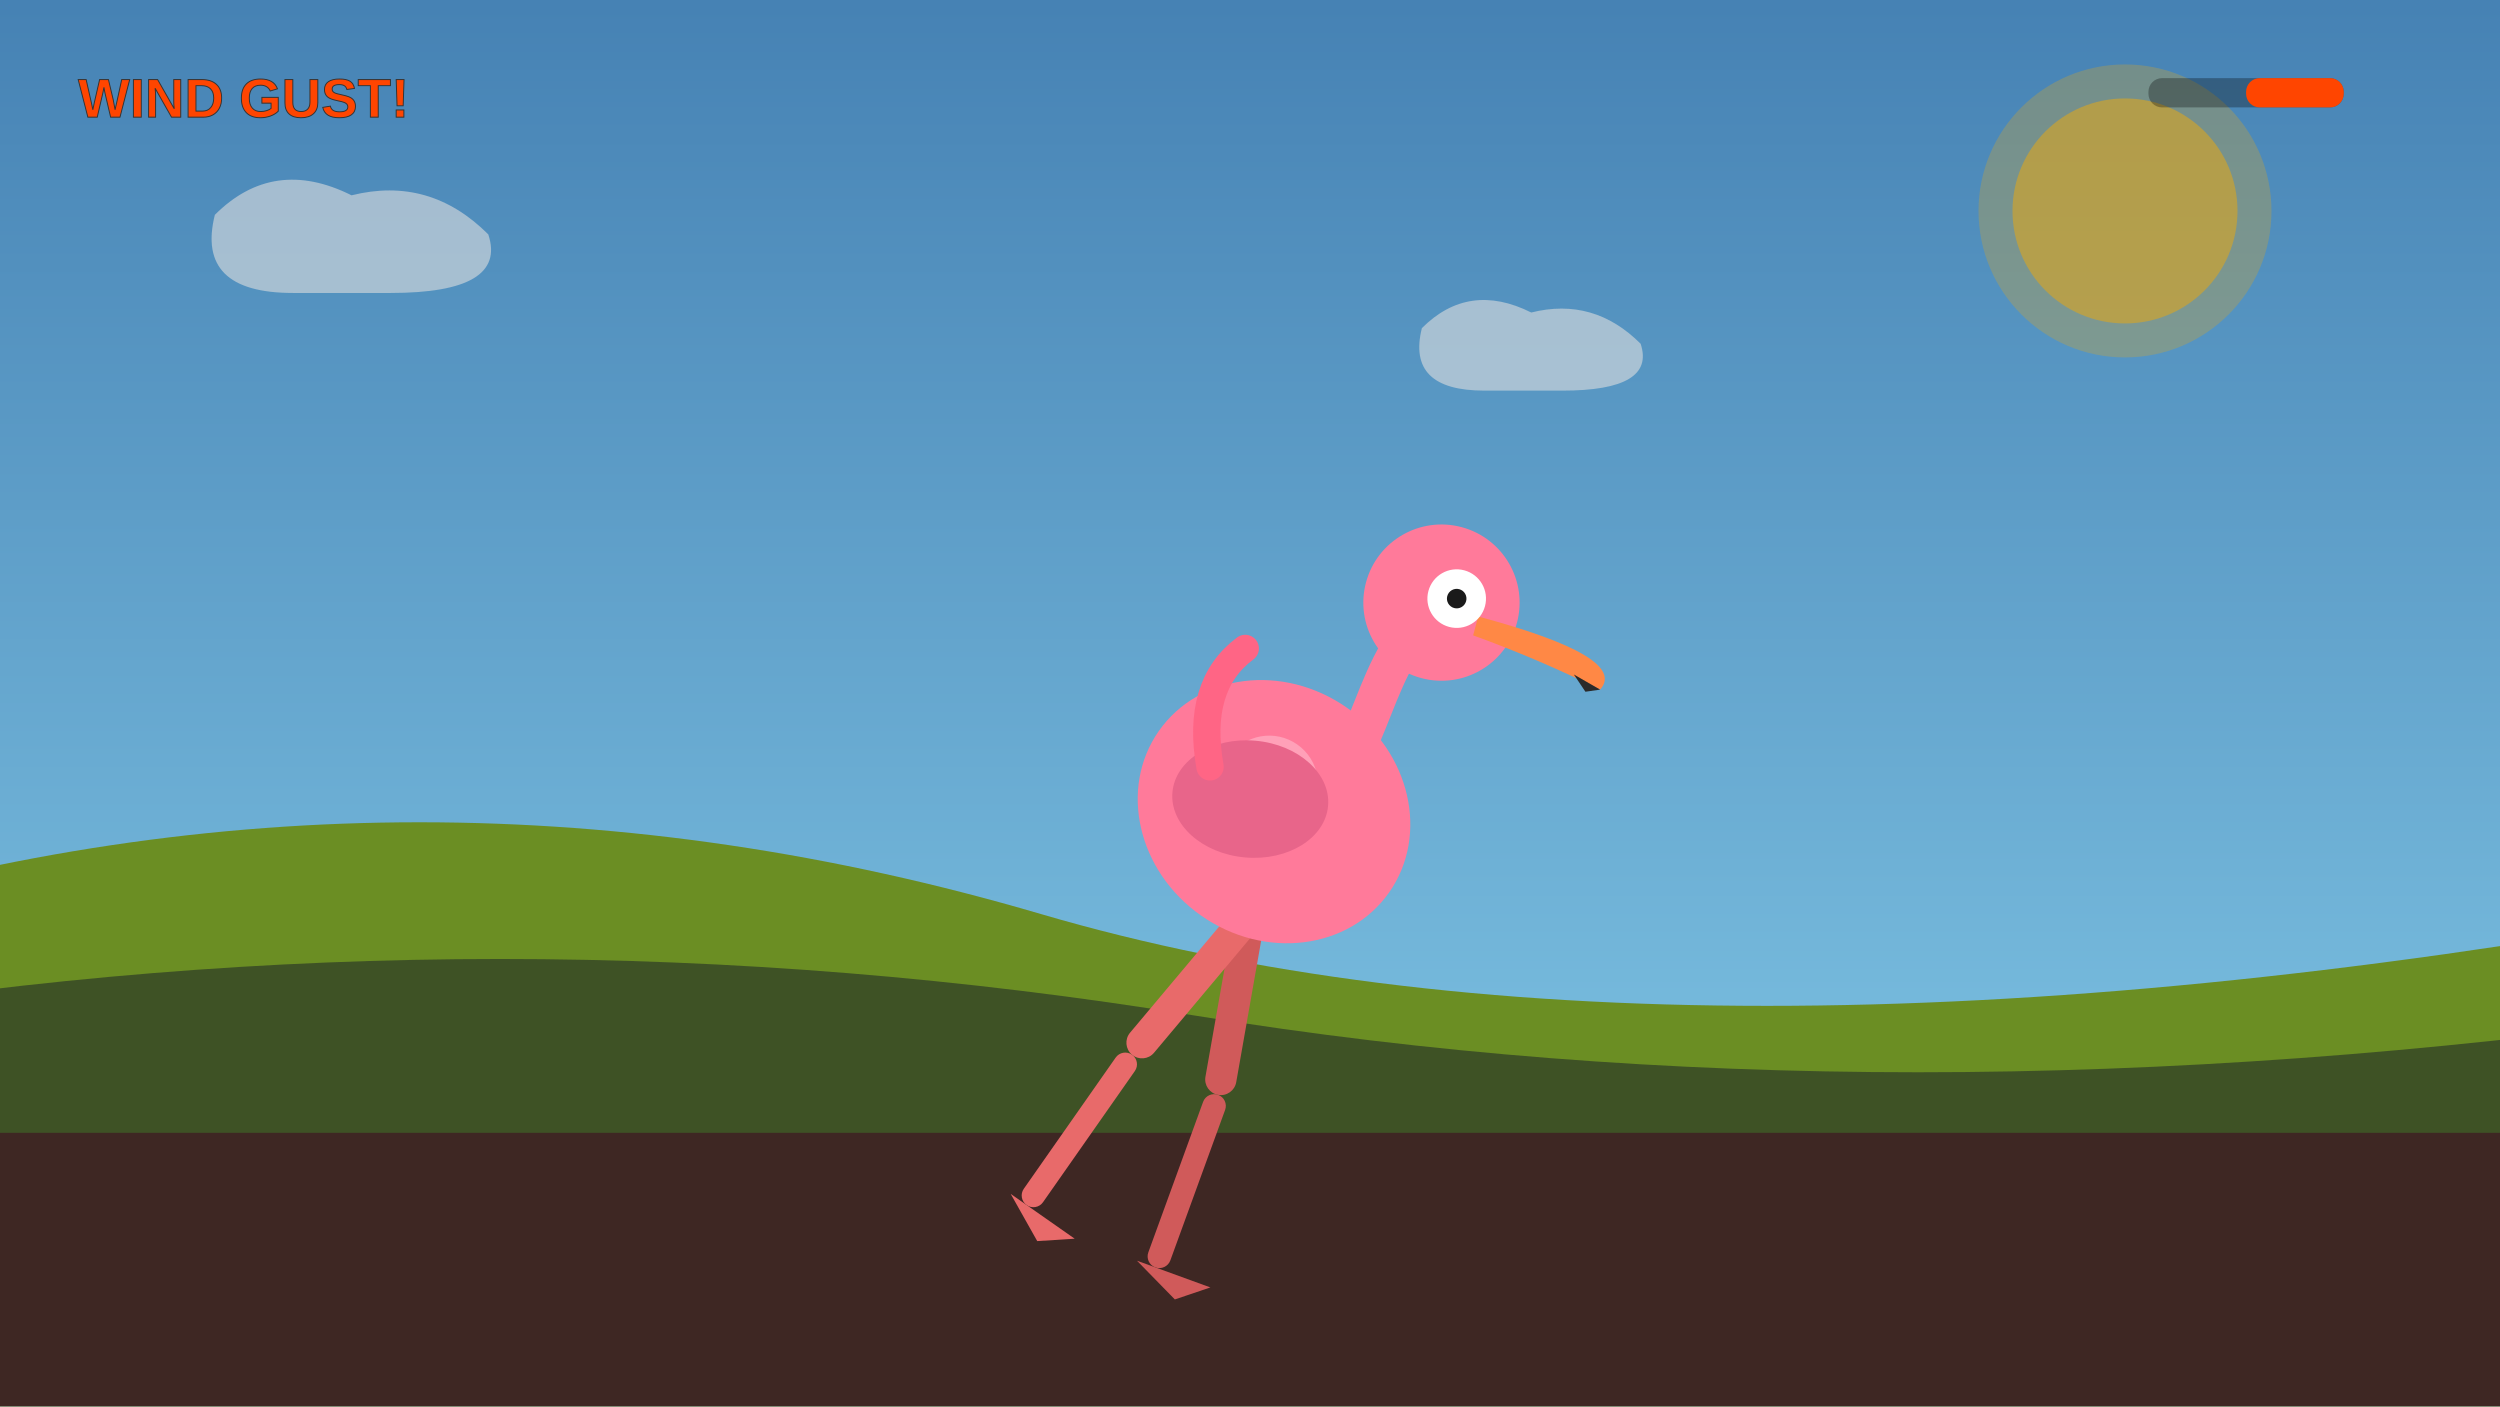
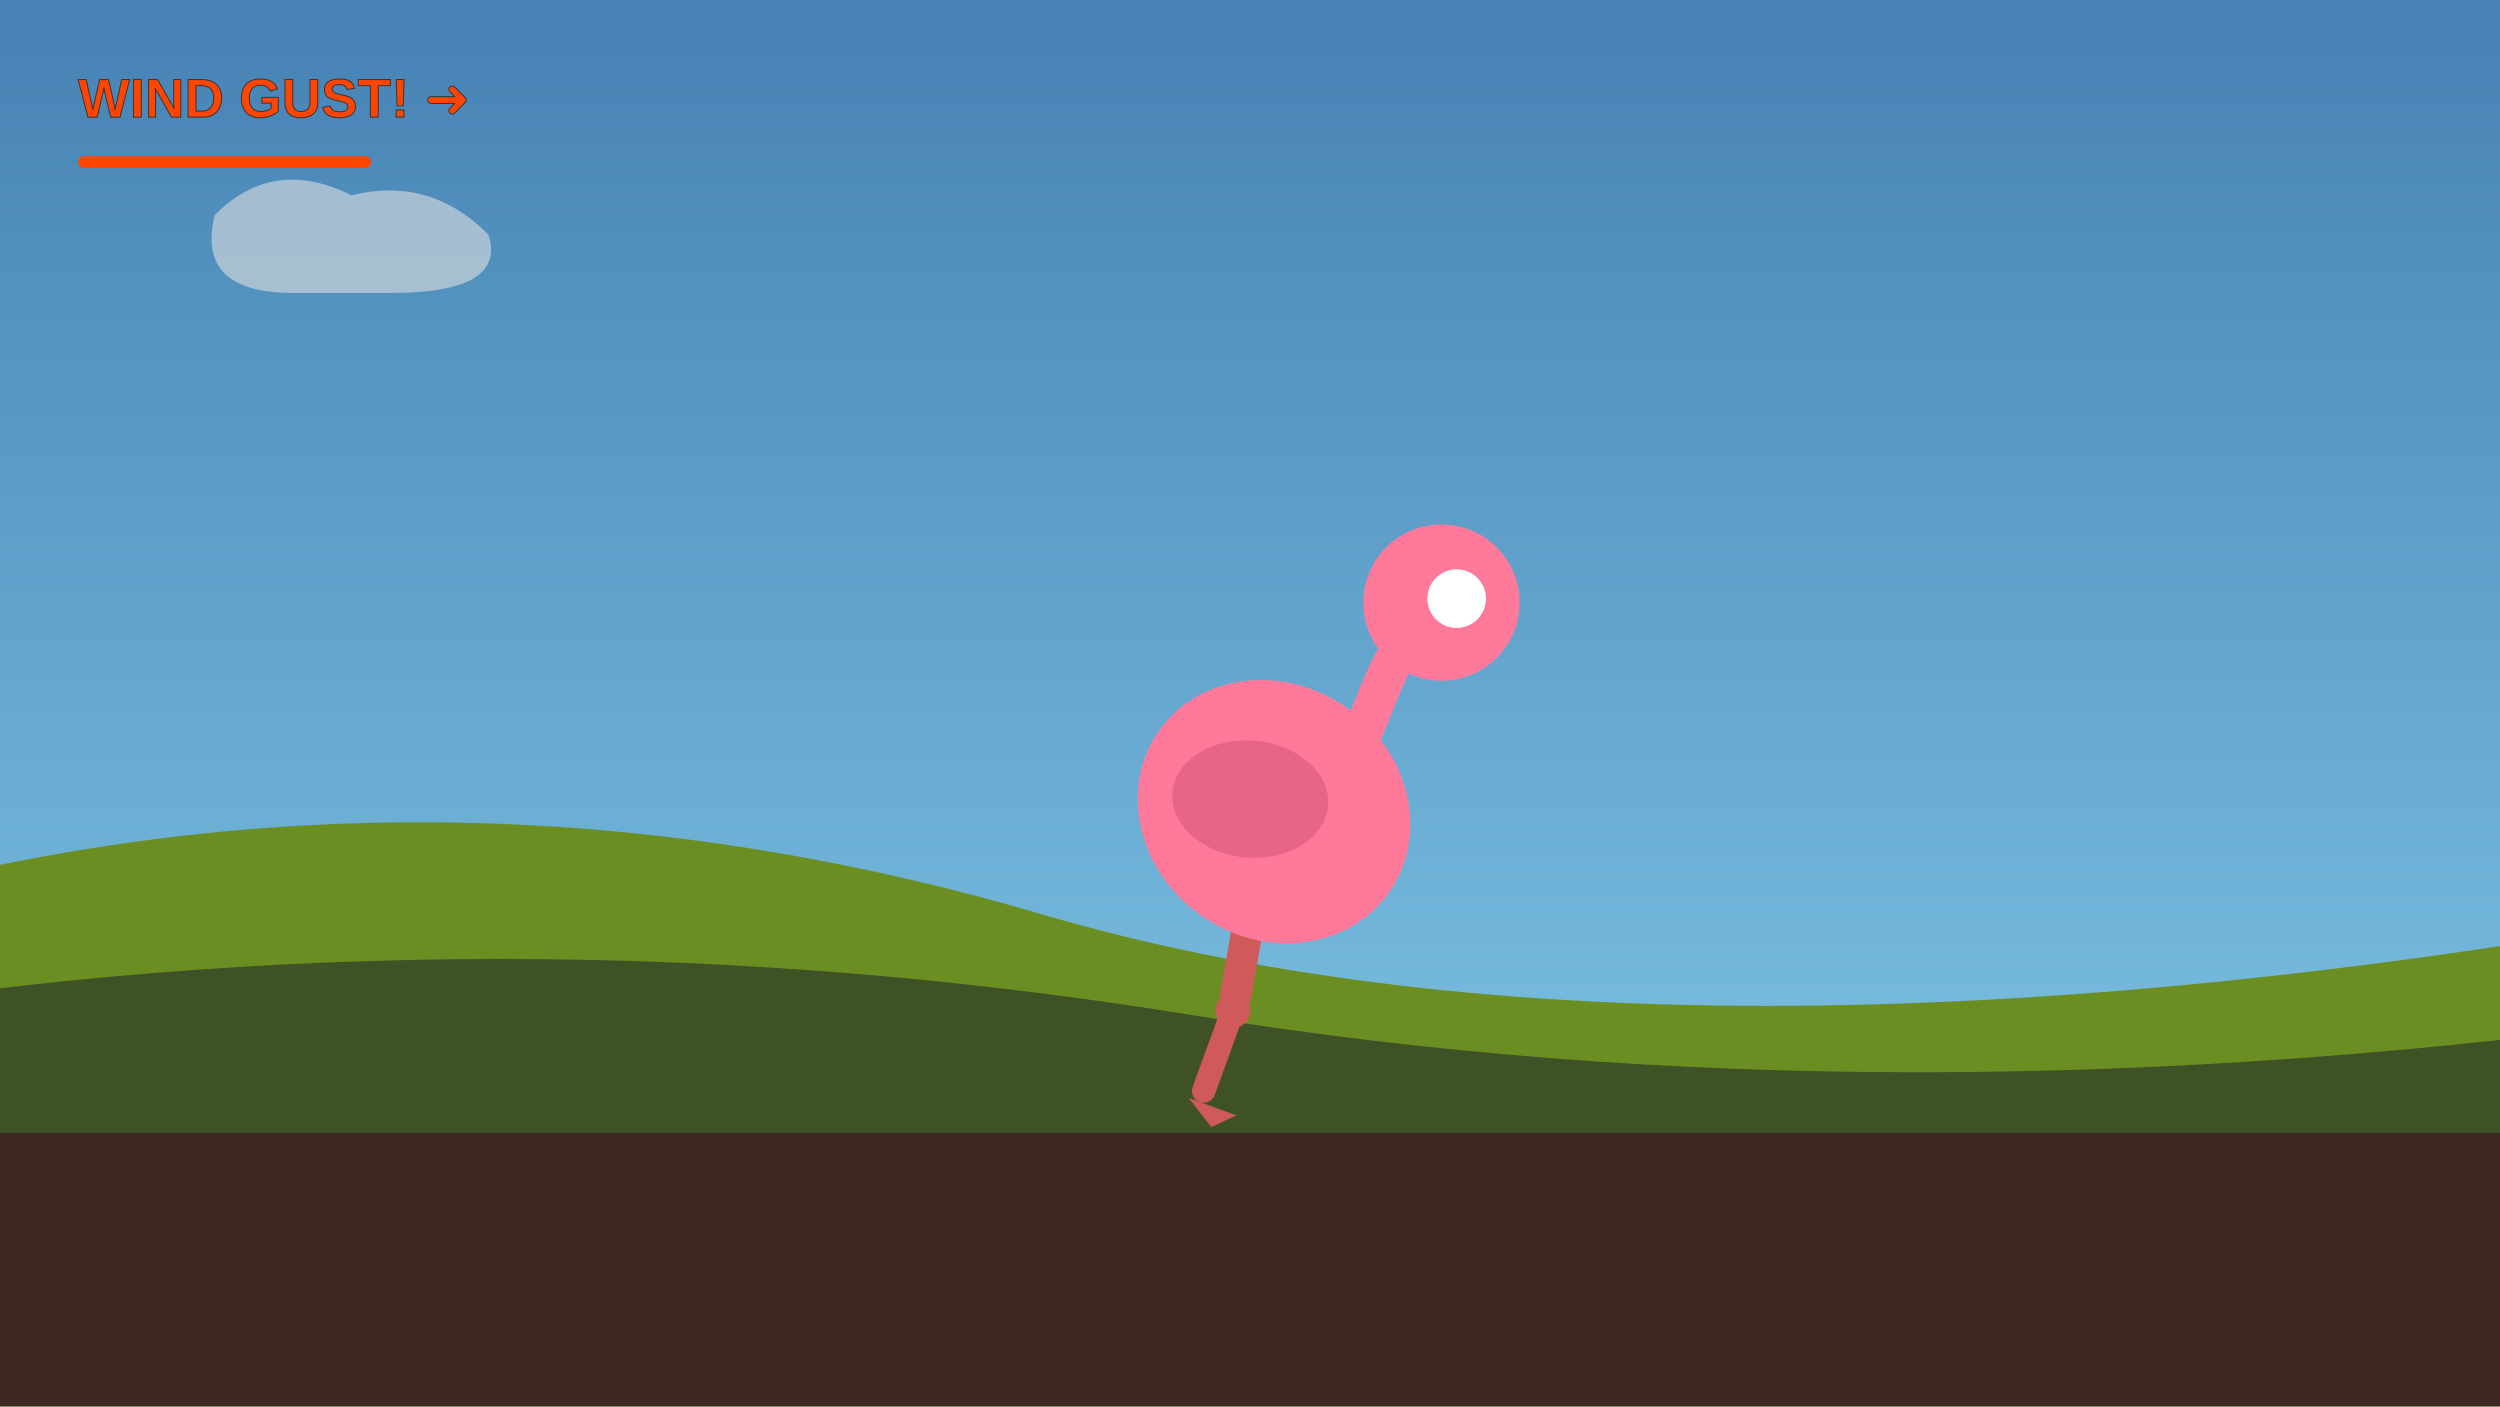
<svg xmlns="http://www.w3.org/2000/svg" width="1280" height="720" viewBox="0 0 1280 720">
  <defs>
    <linearGradient id="skyStorm" x1="0" y1="0" x2="0" y2="1">
      <stop offset="0%" stop-color="#4682B4" />
      <stop offset="100%" stop-color="#87CEEB" />
    </linearGradient>
  </defs>
  <rect width="1280" height="720" fill="url(#skyStorm)" />
-   <circle cx="1088" cy="108" r="75" fill="#DAA520" opacity="0.3" />
-   <circle cx="1088" cy="108" r="57.6" fill="#DAA520" opacity="0.6" />
  <g fill="#DDDDDD" opacity="0.6">
    <path d="M200 150 Q 260 150, 250 120 Q 220 90, 180 100 Q 140 80, 110 110 Q 100 150, 150 150 Z" />
-     <path d="M800 200 Q 860 200, 850 170 Q 820 140, 780 150 Q 740 130, 710 160 Q 700 200, 750 200 Z" transform="scale(0.8) translate(200, 50)" />
  </g>
  <path d="M-100 468 Q 213 374, 533 468 T 1380 468 V 720 H -100 Z" fill="#6B8E23" />
  <path d="M-100 520 Q 256 462, 612 520 T 1380 520 V 720 H -100 Z" fill="#3E5225" />
  <rect x="0" y="580" width="1280" height="140" fill="#3E2723" />
  <g transform="translate(640, 468) rotate(35)">
    <g transform="rotate(-25)">
-       <rect x="-8" y="0" width="16" height="94" rx="8" fill="#D05A5A" />
-       <g transform="translate(0, 94) rotate(10)">
-         <rect x="-6" y="0" width="12" height="94" rx="6" fill="#D05A5A" />
-         <path d="M-10 94 L30 94 L15 106 L-10 94 Z" fill="#D05A5A" />
-       </g>
-     </g>
-     <g transform="rotate(5)">
-       <rect x="-8" y="0" width="16" height="94" rx="8" fill="#E86A6A" />
-       <g transform="translate(0, 94) rotate(-5)">
-         <rect x="-6" y="0" width="12" height="94" rx="6" fill="#E86A6A" />
-         <path d="M-10 94 L30 94 L15 106 L-10 94 Z" fill="#E86A6A" />
+       <rect x="-8" y="0" width="16" height="50" rx="8" fill="#D05A5A" />
+       <g transform="translate(0, 50) rotate(10)">
+         <circle cx="0" cy="0" r="9" fill="#D05A5A" />
+         <rect x="-6" y="0" width="12" height="50" rx="6" fill="#D05A5A" />
+         <path d="M-6 50 L20 50 L10 60 L-6 50 Z" fill="#D05A5A" />
      </g>
    </g>
    <g transform="translate(0, -10)">
      <path d="M10 -40 C 40 -90, 20 -130, 50 -170" stroke="#FF7A9A" stroke-width="20" fill="none" stroke-linecap="round" transform="rotate(-20)" />
-       <g transform="rotate(-20) translate(50, -170)">
-         <circle cx="0" cy="0" r="40" fill="#FF7A9A" />
-         <path d="M20 2 Q 100 2, 90 22 Q 55 15, 20 12 Z" fill="#FF8845" />
-         <path d="M75 18 L 90 22 L 83 25 Z" fill="#2A2A2A" />
-         <circle cx="7" cy="-4" r="15" fill="white" />
-         <circle cx="7" cy="-4" r="5" fill="#1A1A1A" />
-       </g>
+       <circle cx="50" cy="-170" r="40" fill="#FF7A9A" transform="rotate(-20)" />
+       <circle cx="57" cy="-174" r="15" fill="white" transform="rotate(-20)" />
      <ellipse cx="-20" cy="-40" rx="72" ry="65" fill="#FF7A9A" />
-       <circle cx="-30" cy="-50" r="25" fill="#FFA0B8" />
      <ellipse cx="-10" cy="-50" rx="40" ry="30" fill="#E8658A" transform="rotate(-30)" />
-       <path d="M-60 -40 Q -90 -70, -80 -100" stroke="#FF6585" stroke-width="14" fill="none" stroke-linecap="round" />
    </g>
  </g>
-   <text x="40" y="60" font-family="Arial, sans-serif" font-size="28" font-weight="bold" fill="#FF4500" stroke="#333" stroke-width="0.5">WIND GUST!</text>
-   <g transform="translate(1100, 40)">
-     <rect x="0" y="0" width="100" height="15" rx="7" fill="rgba(0,0,0,0.3)" />
-     <rect x="50" y="0" width="50" height="15" rx="7" fill="#FF4500" />
-   </g>
+   <text x="40" y="60" font-family="Arial, sans-serif" font-size="28" font-weight="bold" fill="#FF4500" stroke="#333" stroke-width="0.5">WIND GUST! ➜</text>
+   <rect x="40" y="80" width="150" height="6" fill="#FF4500" rx="3" />
</svg>
